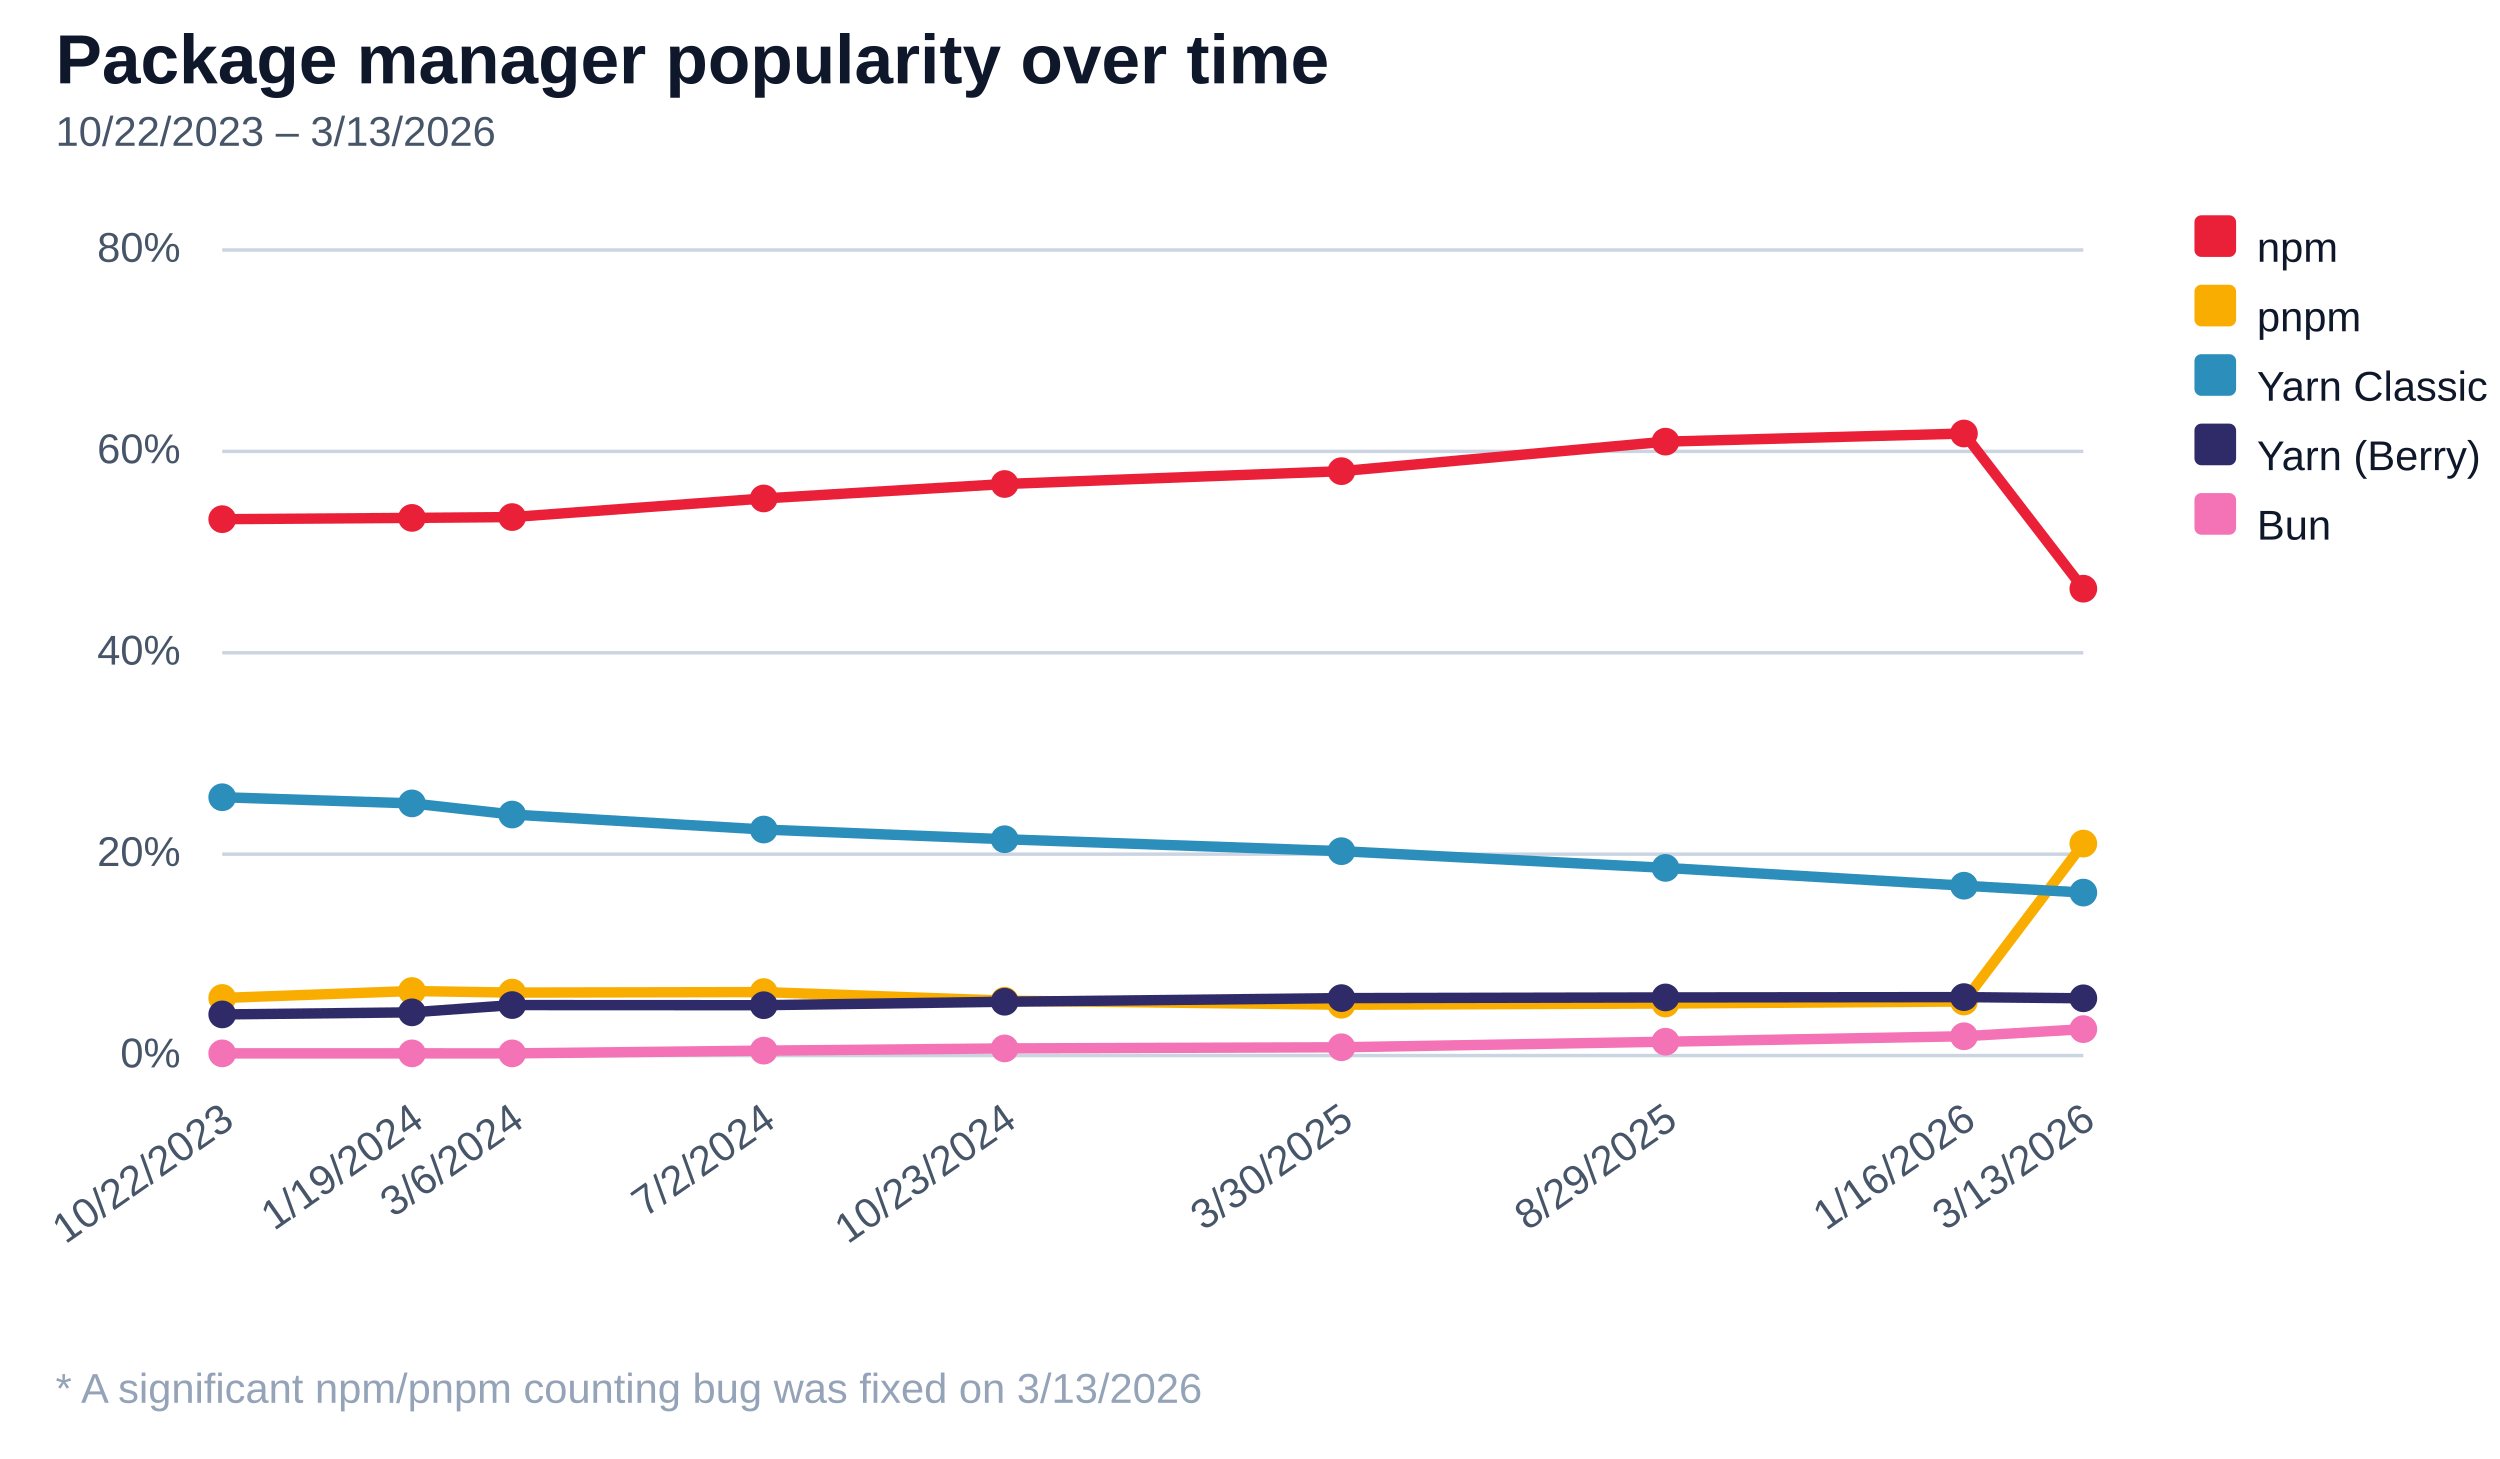
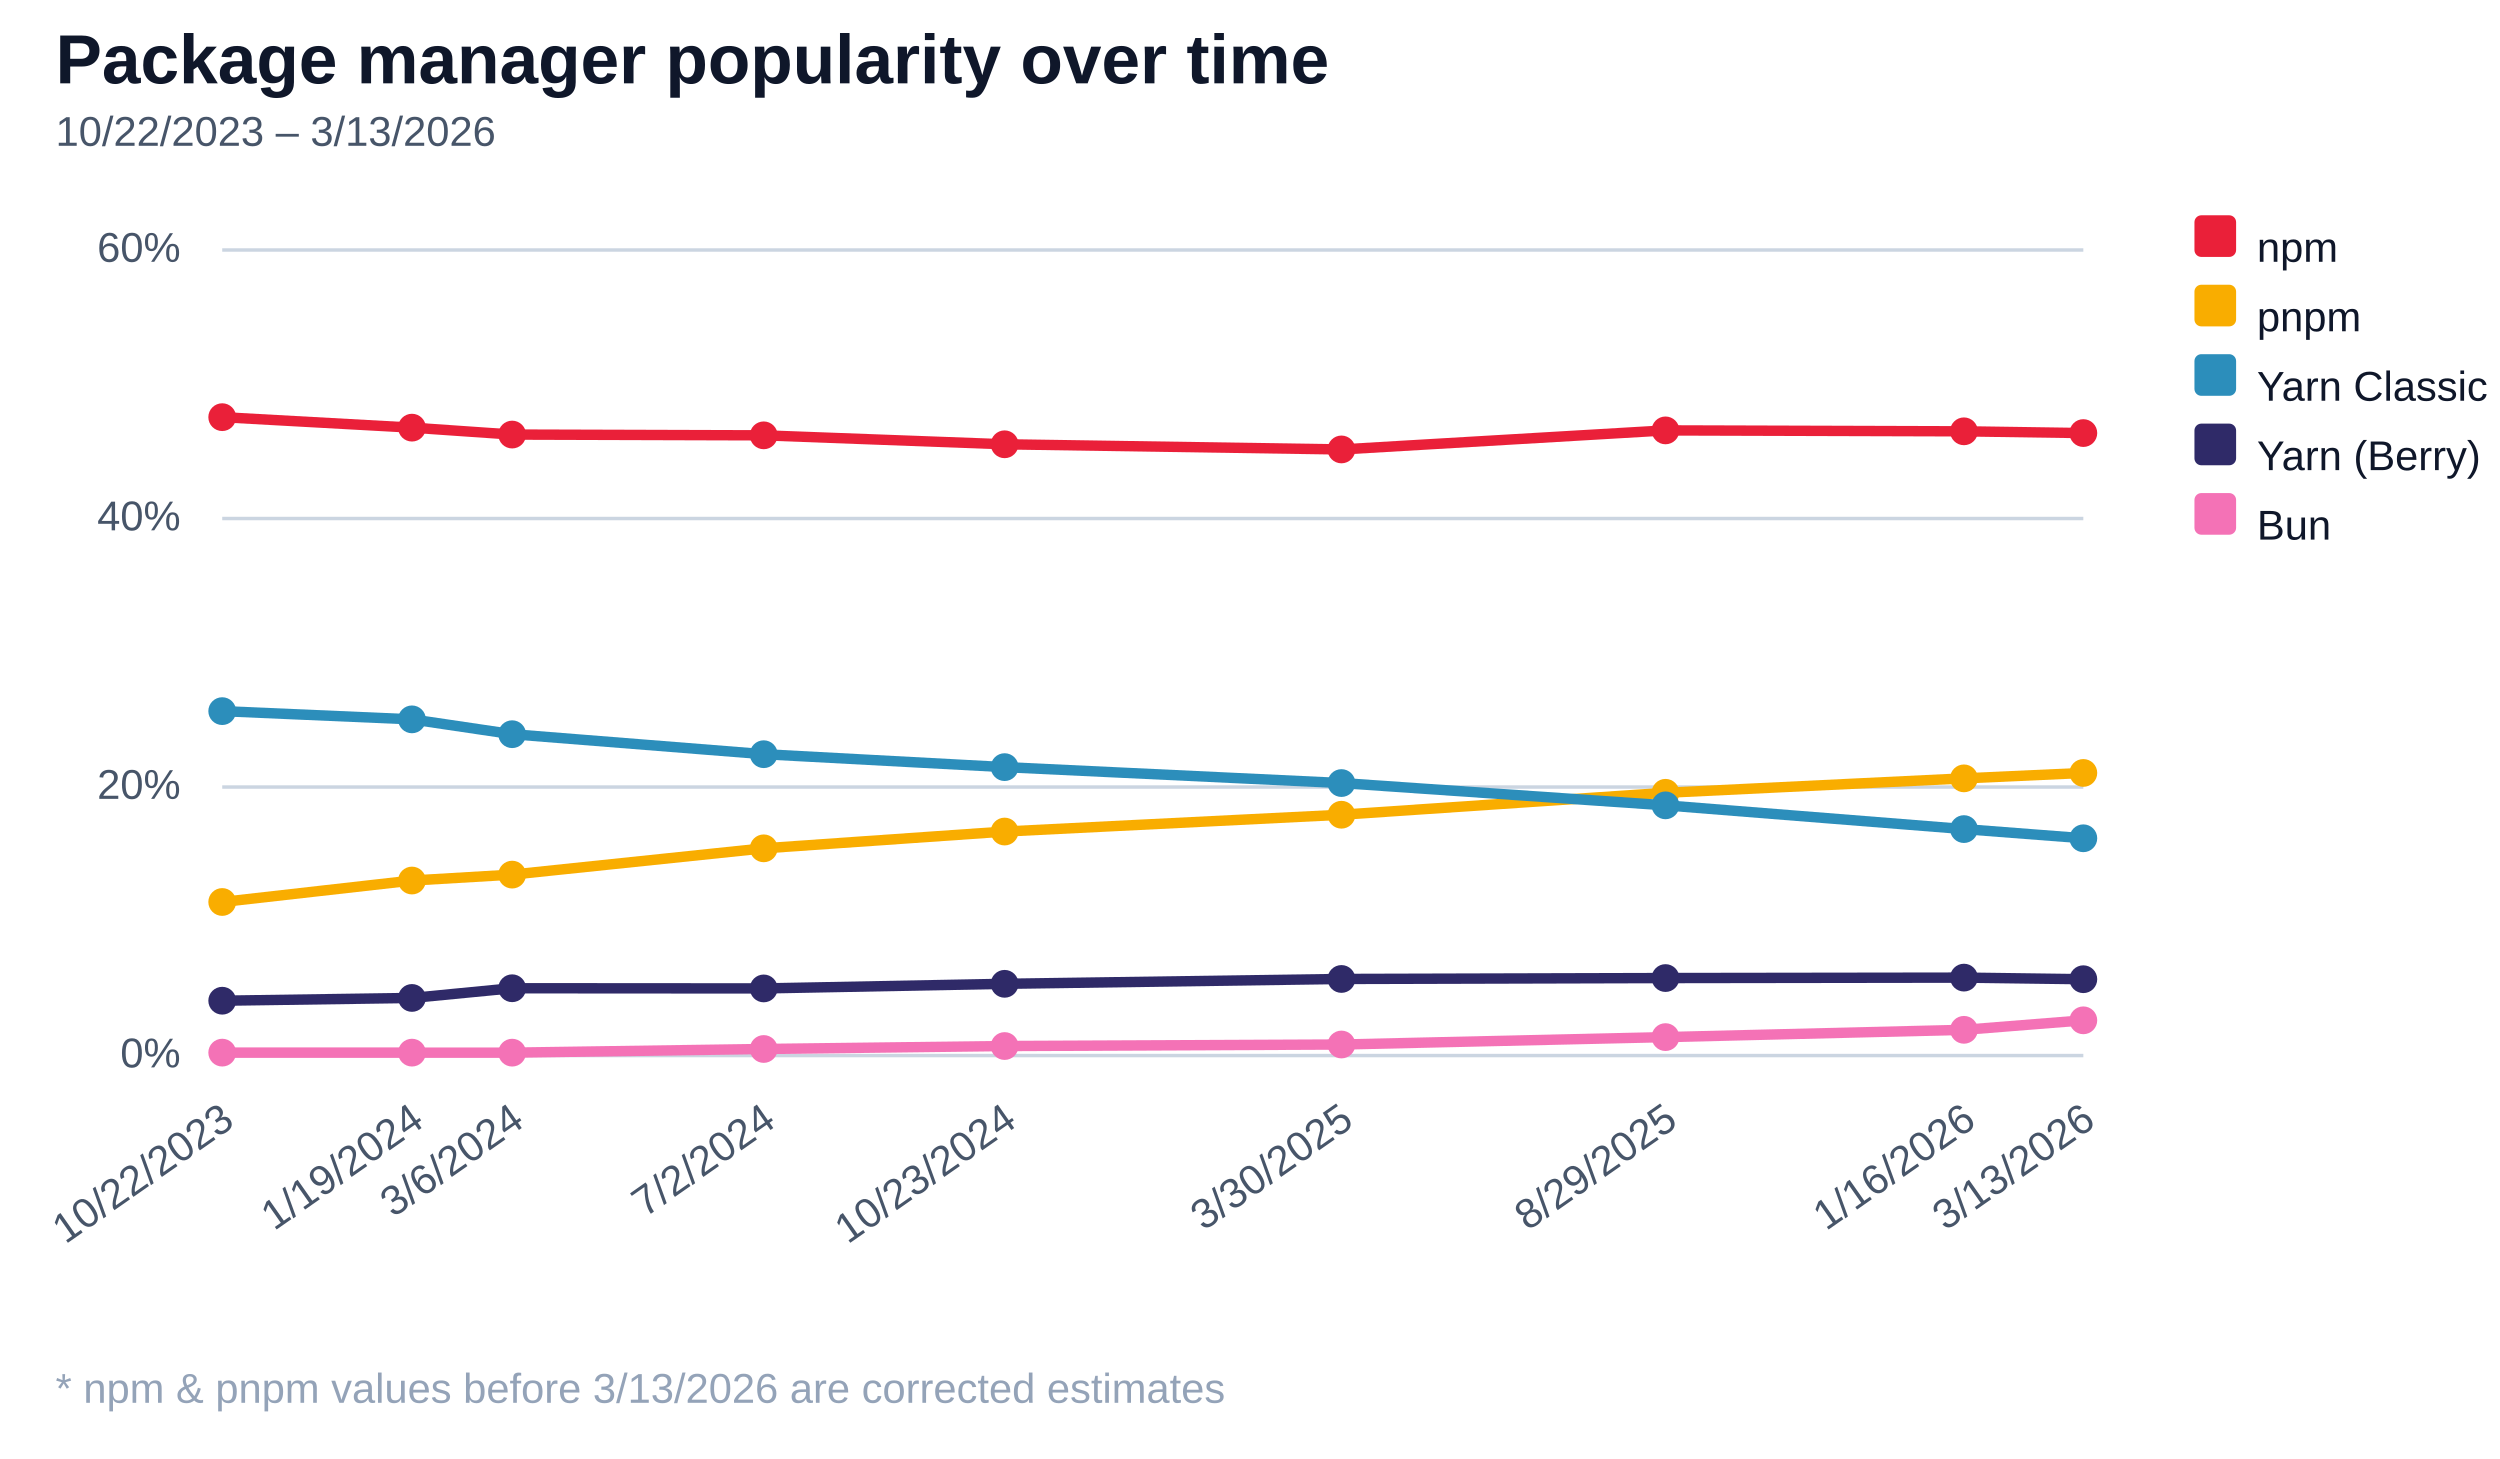
<svg xmlns="http://www.w3.org/2000/svg" width="720" height="420" viewBox="0 0 720 420" role="img" aria-label="Package manager popularity over time">
  <style>
    text { font-family: "Helvetica Neue", Arial, sans-serif; }
    .title { font-size: 20px; font-weight: 700; fill: #0f172a; }
    .subtitle { font-size: 12px; fill: #475569; }
    .axis { stroke: #cbd5e1; stroke-width: 1; }
    .footer { font-size: 12px; fill: #94a3b8; }
    .legend { font-size: 12px; fill: #0f172a; }
    .tick { font-size: 12px; fill: #475569; }
  </style>
  <text class="title" x="16" y="24">Package manager popularity over time</text>
  <text class="subtitle" x="16" y="42">10/22/2023 – 3/13/2026</text>
  <g class="y-ticks">
    <line class="axis" x1="64" y1="304" x2="600" y2="304" />
    <text class="tick" x="52" y="304" dominant-baseline="middle" text-anchor="end">0%</text>
-     <line class="axis" x1="64" y1="246" x2="600" y2="246" />
-     <text class="tick" x="52" y="246" dominant-baseline="middle" text-anchor="end">20%</text>
-     <line class="axis" x1="64" y1="188" x2="600" y2="188" />
-     <text class="tick" x="52" y="188" dominant-baseline="middle" text-anchor="end">40%</text>
-     <line class="axis" x1="64" y1="130" x2="600" y2="130" />
-     <text class="tick" x="52" y="130" dominant-baseline="middle" text-anchor="end">60%</text>
+     <line class="axis" x1="64" y1="226.667" x2="600" y2="226.667" />
+     <text class="tick" x="52" y="226.667" dominant-baseline="middle" text-anchor="end">20%</text>
+     <line class="axis" x1="64" y1="149.333" x2="600" y2="149.333" />
+     <text class="tick" x="52" y="149.333" dominant-baseline="middle" text-anchor="end">40%</text>
    <line class="axis" x1="64" y1="72" x2="600" y2="72" />
-     <text class="tick" x="52" y="72" dominant-baseline="middle" text-anchor="end">80%</text>
+     <text class="tick" x="52" y="72" dominant-baseline="middle" text-anchor="end">60%</text>
  </g>
  <g class="x-ticks">
    <text class="tick" x="68" y="324" text-anchor="end" transform="rotate(-35 68 324)">10/22/2023</text>
    <text class="tick" x="122.644" y="324" text-anchor="end" transform="rotate(-35 122.6438 324)">1/19/2024</text>
    <text class="tick" x="151.501" y="324" text-anchor="end" transform="rotate(-35 151.5006 324)">3/6/2024</text>
    <text class="tick" x="223.95" y="324" text-anchor="end" transform="rotate(-35 223.9496 324)">7/2/2024</text>
    <text class="tick" x="293.329" y="324" text-anchor="end" transform="rotate(-35 293.3288 324)">10/23/2024</text>
    <text class="tick" x="390.337" y="324" text-anchor="end" transform="rotate(-35 390.3368 324)">3/30/2025</text>
    <text class="tick" x="483.661" y="324" text-anchor="end" transform="rotate(-35 483.6609 324)">8/29/2025</text>
    <text class="tick" x="569.617" y="324" text-anchor="end" transform="rotate(-35 569.6174 324)">1/16/2026</text>
    <text class="tick" x="604" y="324" text-anchor="end" transform="rotate(-35 604 324)">3/13/2026</text>
  </g>
  <g class="series-group">
    <g class="series" data-key="npm">
-       <polyline fill="none" stroke="#ea2039" stroke-width="3" points="64,149.523 118.644,149.155 147.501,148.916 219.95,143.554 289.329,139.393 386.337,135.695 479.661,127.194 565.617,124.854 600,169.544" />
-       <circle cx="64" cy="149.523" r="4" fill="#ea2039" />
-       <circle cx="118.644" cy="149.155" r="4" fill="#ea2039" />
-       <circle cx="147.501" cy="148.916" r="4" fill="#ea2039" />
-       <circle cx="219.95" cy="143.554" r="4" fill="#ea2039" />
-       <circle cx="289.329" cy="139.393" r="4" fill="#ea2039" />
-       <circle cx="386.337" cy="135.695" r="4" fill="#ea2039" />
-       <circle cx="479.661" cy="127.194" r="4" fill="#ea2039" />
-       <circle cx="565.617" cy="124.854" r="4" fill="#ea2039" />
-       <circle cx="600" cy="169.544" r="4" fill="#ea2039" />
+       <polyline fill="none" stroke="#ea2039" stroke-width="3" points="64,120.144 118.644,123.163 147.501,125.154 219.95,125.377 289.329,127.955 386.337,129.438 479.661,123.952 565.617,124.219 600,124.725" />
+       <circle cx="64" cy="120.144" r="4" fill="#ea2039" />
+       <circle cx="118.644" cy="123.163" r="4" fill="#ea2039" />
+       <circle cx="147.501" cy="125.154" r="4" fill="#ea2039" />
+       <circle cx="219.95" cy="125.377" r="4" fill="#ea2039" />
+       <circle cx="289.329" cy="127.955" r="4" fill="#ea2039" />
+       <circle cx="386.337" cy="129.438" r="4" fill="#ea2039" />
+       <circle cx="479.661" cy="123.952" r="4" fill="#ea2039" />
+       <circle cx="565.617" cy="124.219" r="4" fill="#ea2039" />
+       <circle cx="600" cy="124.725" r="4" fill="#ea2039" />
    </g>
    <g class="series" data-key="pnpm">
-       <polyline fill="none" stroke="#f9ad00" stroke-width="3" points="64,287.415 118.644,285.412 147.501,285.865 219.95,285.717 289.329,288.188 386.337,289.365 479.661,289.014 565.617,288.436 600,242.956" />
-       <circle cx="64" cy="287.415" r="4" fill="#f9ad00" />
-       <circle cx="118.644" cy="285.412" r="4" fill="#f9ad00" />
-       <circle cx="147.501" cy="285.865" r="4" fill="#f9ad00" />
-       <circle cx="219.95" cy="285.717" r="4" fill="#f9ad00" />
-       <circle cx="289.329" cy="288.188" r="4" fill="#f9ad00" />
-       <circle cx="386.337" cy="289.365" r="4" fill="#f9ad00" />
-       <circle cx="479.661" cy="289.014" r="4" fill="#f9ad00" />
-       <circle cx="565.617" cy="288.436" r="4" fill="#f9ad00" />
-       <circle cx="600" cy="242.956" r="4" fill="#f9ad00" />
+       <polyline fill="none" stroke="#f9ad00" stroke-width="3" points="64,259.773 118.644,253.593 147.501,251.889 219.95,244.319 289.329,239.485 386.337,234.642 479.661,228.325 565.617,224.168 600,222.608" />
+       <circle cx="64" cy="259.773" r="4" fill="#f9ad00" />
+       <circle cx="118.644" cy="253.593" r="4" fill="#f9ad00" />
+       <circle cx="147.501" cy="251.889" r="4" fill="#f9ad00" />
+       <circle cx="219.95" cy="244.319" r="4" fill="#f9ad00" />
+       <circle cx="289.329" cy="239.485" r="4" fill="#f9ad00" />
+       <circle cx="386.337" cy="234.642" r="4" fill="#f9ad00" />
+       <circle cx="479.661" cy="228.325" r="4" fill="#f9ad00" />
+       <circle cx="565.617" cy="224.168" r="4" fill="#f9ad00" />
+       <circle cx="600" cy="222.608" r="4" fill="#f9ad00" />
    </g>
    <g class="series" data-key="yarn_classic">
-       <polyline fill="none" stroke="#2c8ebb" stroke-width="3" points="64,229.605 118.644,231.382 147.501,234.588 219.95,238.908 289.329,241.699 386.337,245.141 479.661,249.954 565.617,255.084 600,257.067" />
-       <circle cx="64" cy="229.605" r="4" fill="#2c8ebb" />
-       <circle cx="118.644" cy="231.382" r="4" fill="#2c8ebb" />
-       <circle cx="147.501" cy="234.588" r="4" fill="#2c8ebb" />
-       <circle cx="219.95" cy="238.908" r="4" fill="#2c8ebb" />
-       <circle cx="289.329" cy="241.699" r="4" fill="#2c8ebb" />
-       <circle cx="386.337" cy="245.141" r="4" fill="#2c8ebb" />
-       <circle cx="479.661" cy="249.954" r="4" fill="#2c8ebb" />
-       <circle cx="565.617" cy="255.084" r="4" fill="#2c8ebb" />
-       <circle cx="600" cy="257.067" r="4" fill="#2c8ebb" />
+       <polyline fill="none" stroke="#2c8ebb" stroke-width="3" points="64,204.806 118.644,207.176 147.501,211.45 219.95,217.21 289.329,220.932 386.337,225.521 479.661,231.938 565.617,238.779 600,241.423" />
+       <circle cx="64" cy="204.806" r="4" fill="#2c8ebb" />
+       <circle cx="118.644" cy="207.176" r="4" fill="#2c8ebb" />
+       <circle cx="147.501" cy="211.45" r="4" fill="#2c8ebb" />
+       <circle cx="219.95" cy="217.21" r="4" fill="#2c8ebb" />
+       <circle cx="289.329" cy="220.932" r="4" fill="#2c8ebb" />
+       <circle cx="386.337" cy="225.521" r="4" fill="#2c8ebb" />
+       <circle cx="479.661" cy="231.938" r="4" fill="#2c8ebb" />
+       <circle cx="565.617" cy="238.779" r="4" fill="#2c8ebb" />
+       <circle cx="600" cy="241.423" r="4" fill="#2c8ebb" />
    </g>
    <g class="series" data-key="yarn_modern">
-       <polyline fill="none" stroke="#2f2a68" stroke-width="3" points="64,292.154 118.644,291.556 147.501,289.461 219.95,289.5 289.329,288.504 386.337,287.456 479.661,287.26 565.617,287.165 600,287.51" />
-       <circle cx="64" cy="292.154" r="4" fill="#2f2a68" />
-       <circle cx="118.644" cy="291.556" r="4" fill="#2f2a68" />
-       <circle cx="147.501" cy="289.461" r="4" fill="#2f2a68" />
-       <circle cx="219.95" cy="289.5" r="4" fill="#2f2a68" />
-       <circle cx="289.329" cy="288.504" r="4" fill="#2f2a68" />
-       <circle cx="386.337" cy="287.456" r="4" fill="#2f2a68" />
-       <circle cx="479.661" cy="287.26" r="4" fill="#2f2a68" />
-       <circle cx="565.617" cy="287.165" r="4" fill="#2f2a68" />
-       <circle cx="600" cy="287.51" r="4" fill="#2f2a68" />
+       <polyline fill="none" stroke="#2f2a68" stroke-width="3" points="64,288.205 118.644,287.408 147.501,284.615 219.95,284.667 289.329,283.338 386.337,281.941 479.661,281.68 565.617,281.554 600,282.013" />
+       <circle cx="64" cy="288.205" r="4" fill="#2f2a68" />
+       <circle cx="118.644" cy="287.408" r="4" fill="#2f2a68" />
+       <circle cx="147.501" cy="284.615" r="4" fill="#2f2a68" />
+       <circle cx="219.95" cy="284.667" r="4" fill="#2f2a68" />
+       <circle cx="289.329" cy="283.338" r="4" fill="#2f2a68" />
+       <circle cx="386.337" cy="281.941" r="4" fill="#2f2a68" />
+       <circle cx="479.661" cy="281.68" r="4" fill="#2f2a68" />
+       <circle cx="565.617" cy="281.554" r="4" fill="#2f2a68" />
+       <circle cx="600" cy="282.013" r="4" fill="#2f2a68" />
    </g>
    <g class="series" data-key="bun">
-       <polyline fill="none" stroke="#f472b6" stroke-width="3" points="64,303.368 118.644,303.37 147.501,303.375 219.95,302.582 289.329,301.944 386.337,301.614 479.661,300.014 565.617,298.441 600,296.389" />
-       <circle cx="64" cy="303.368" r="4" fill="#f472b6" />
-       <circle cx="118.644" cy="303.37" r="4" fill="#f472b6" />
-       <circle cx="147.501" cy="303.375" r="4" fill="#f472b6" />
-       <circle cx="219.95" cy="302.582" r="4" fill="#f472b6" />
-       <circle cx="289.329" cy="301.944" r="4" fill="#f472b6" />
-       <circle cx="386.337" cy="301.614" r="4" fill="#f472b6" />
-       <circle cx="479.661" cy="300.014" r="4" fill="#f472b6" />
-       <circle cx="565.617" cy="298.441" r="4" fill="#f472b6" />
-       <circle cx="600" cy="296.389" r="4" fill="#f472b6" />
+       <polyline fill="none" stroke="#f472b6" stroke-width="3" points="64,303.158 118.644,303.16 147.501,303.166 219.95,302.109 289.329,301.259 386.337,300.818 479.661,298.686 565.617,296.589 600,293.852" />
+       <circle cx="64" cy="303.158" r="4" fill="#f472b6" />
+       <circle cx="118.644" cy="303.16" r="4" fill="#f472b6" />
+       <circle cx="147.501" cy="303.166" r="4" fill="#f472b6" />
+       <circle cx="219.95" cy="302.109" r="4" fill="#f472b6" />
+       <circle cx="289.329" cy="301.259" r="4" fill="#f472b6" />
+       <circle cx="386.337" cy="300.818" r="4" fill="#f472b6" />
+       <circle cx="479.661" cy="298.686" r="4" fill="#f472b6" />
+       <circle cx="565.617" cy="296.589" r="4" fill="#f472b6" />
+       <circle cx="600" cy="293.852" r="4" fill="#f472b6" />
    </g>
  </g>
  <g class="legend-group">
    <g class="legend-item" data-key="npm">
      <rect x="632" y="62" width="12" height="12" rx="2" fill="#ea2039" />
      <text class="legend" x="650" y="72" dominant-baseline="middle">npm</text>
    </g>
    <g class="legend-item" data-key="pnpm">
      <rect x="632" y="82" width="12" height="12" rx="2" fill="#f9ad00" />
      <text class="legend" x="650" y="92" dominant-baseline="middle">pnpm</text>
    </g>
    <g class="legend-item" data-key="yarn_classic">
      <rect x="632" y="102" width="12" height="12" rx="2" fill="#2c8ebb" />
      <text class="legend" x="650" y="112" dominant-baseline="middle">Yarn Classic</text>
    </g>
    <g class="legend-item" data-key="yarn_modern">
      <rect x="632" y="122" width="12" height="12" rx="2" fill="#2f2a68" />
      <text class="legend" x="650" y="132" dominant-baseline="middle">Yarn (Berry)</text>
    </g>
    <g class="legend-item" data-key="bun">
      <rect x="632" y="142" width="12" height="12" rx="2" fill="#f472b6" />
      <text class="legend" x="650" y="152" dominant-baseline="middle">Bun</text>
    </g>
  </g>
-   <text class="footer" x="16" y="404">* A significant npm/pnpm counting bug was fixed on 3/13/2026</text>
+   <text class="footer" x="16" y="404">* npm &amp; pnpm values before 3/13/2026 are corrected estimates</text>
</svg>
